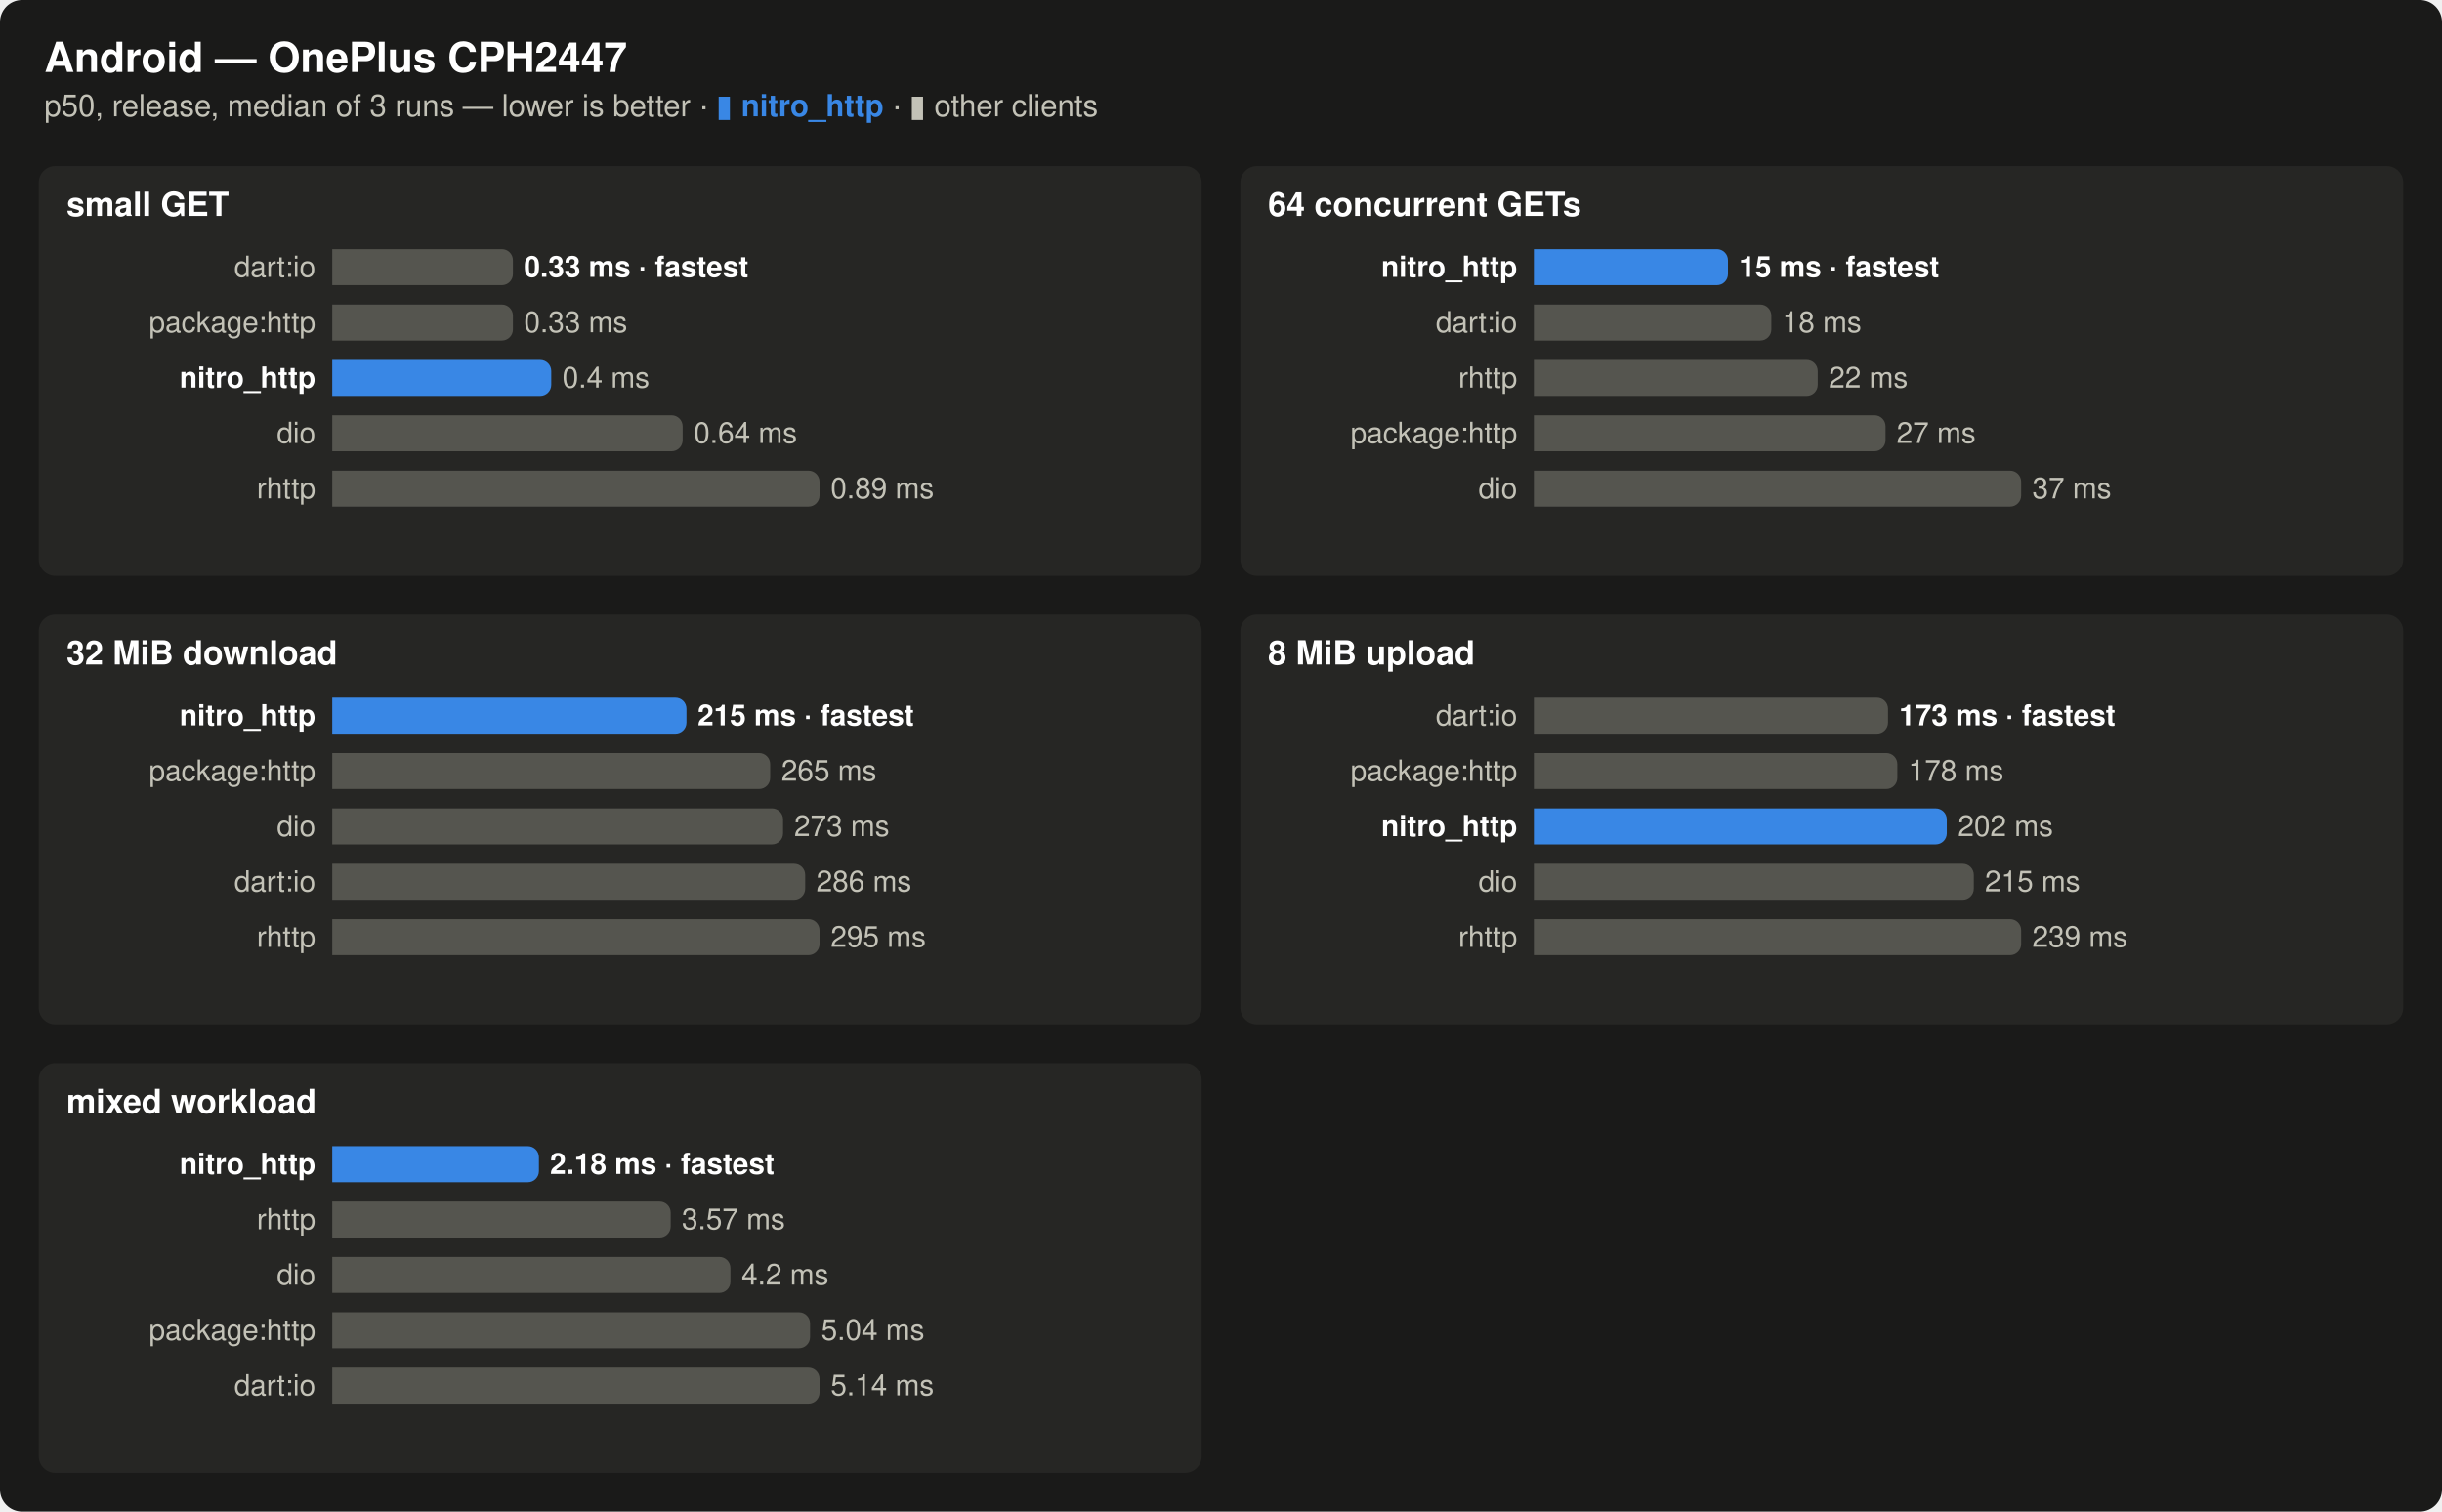
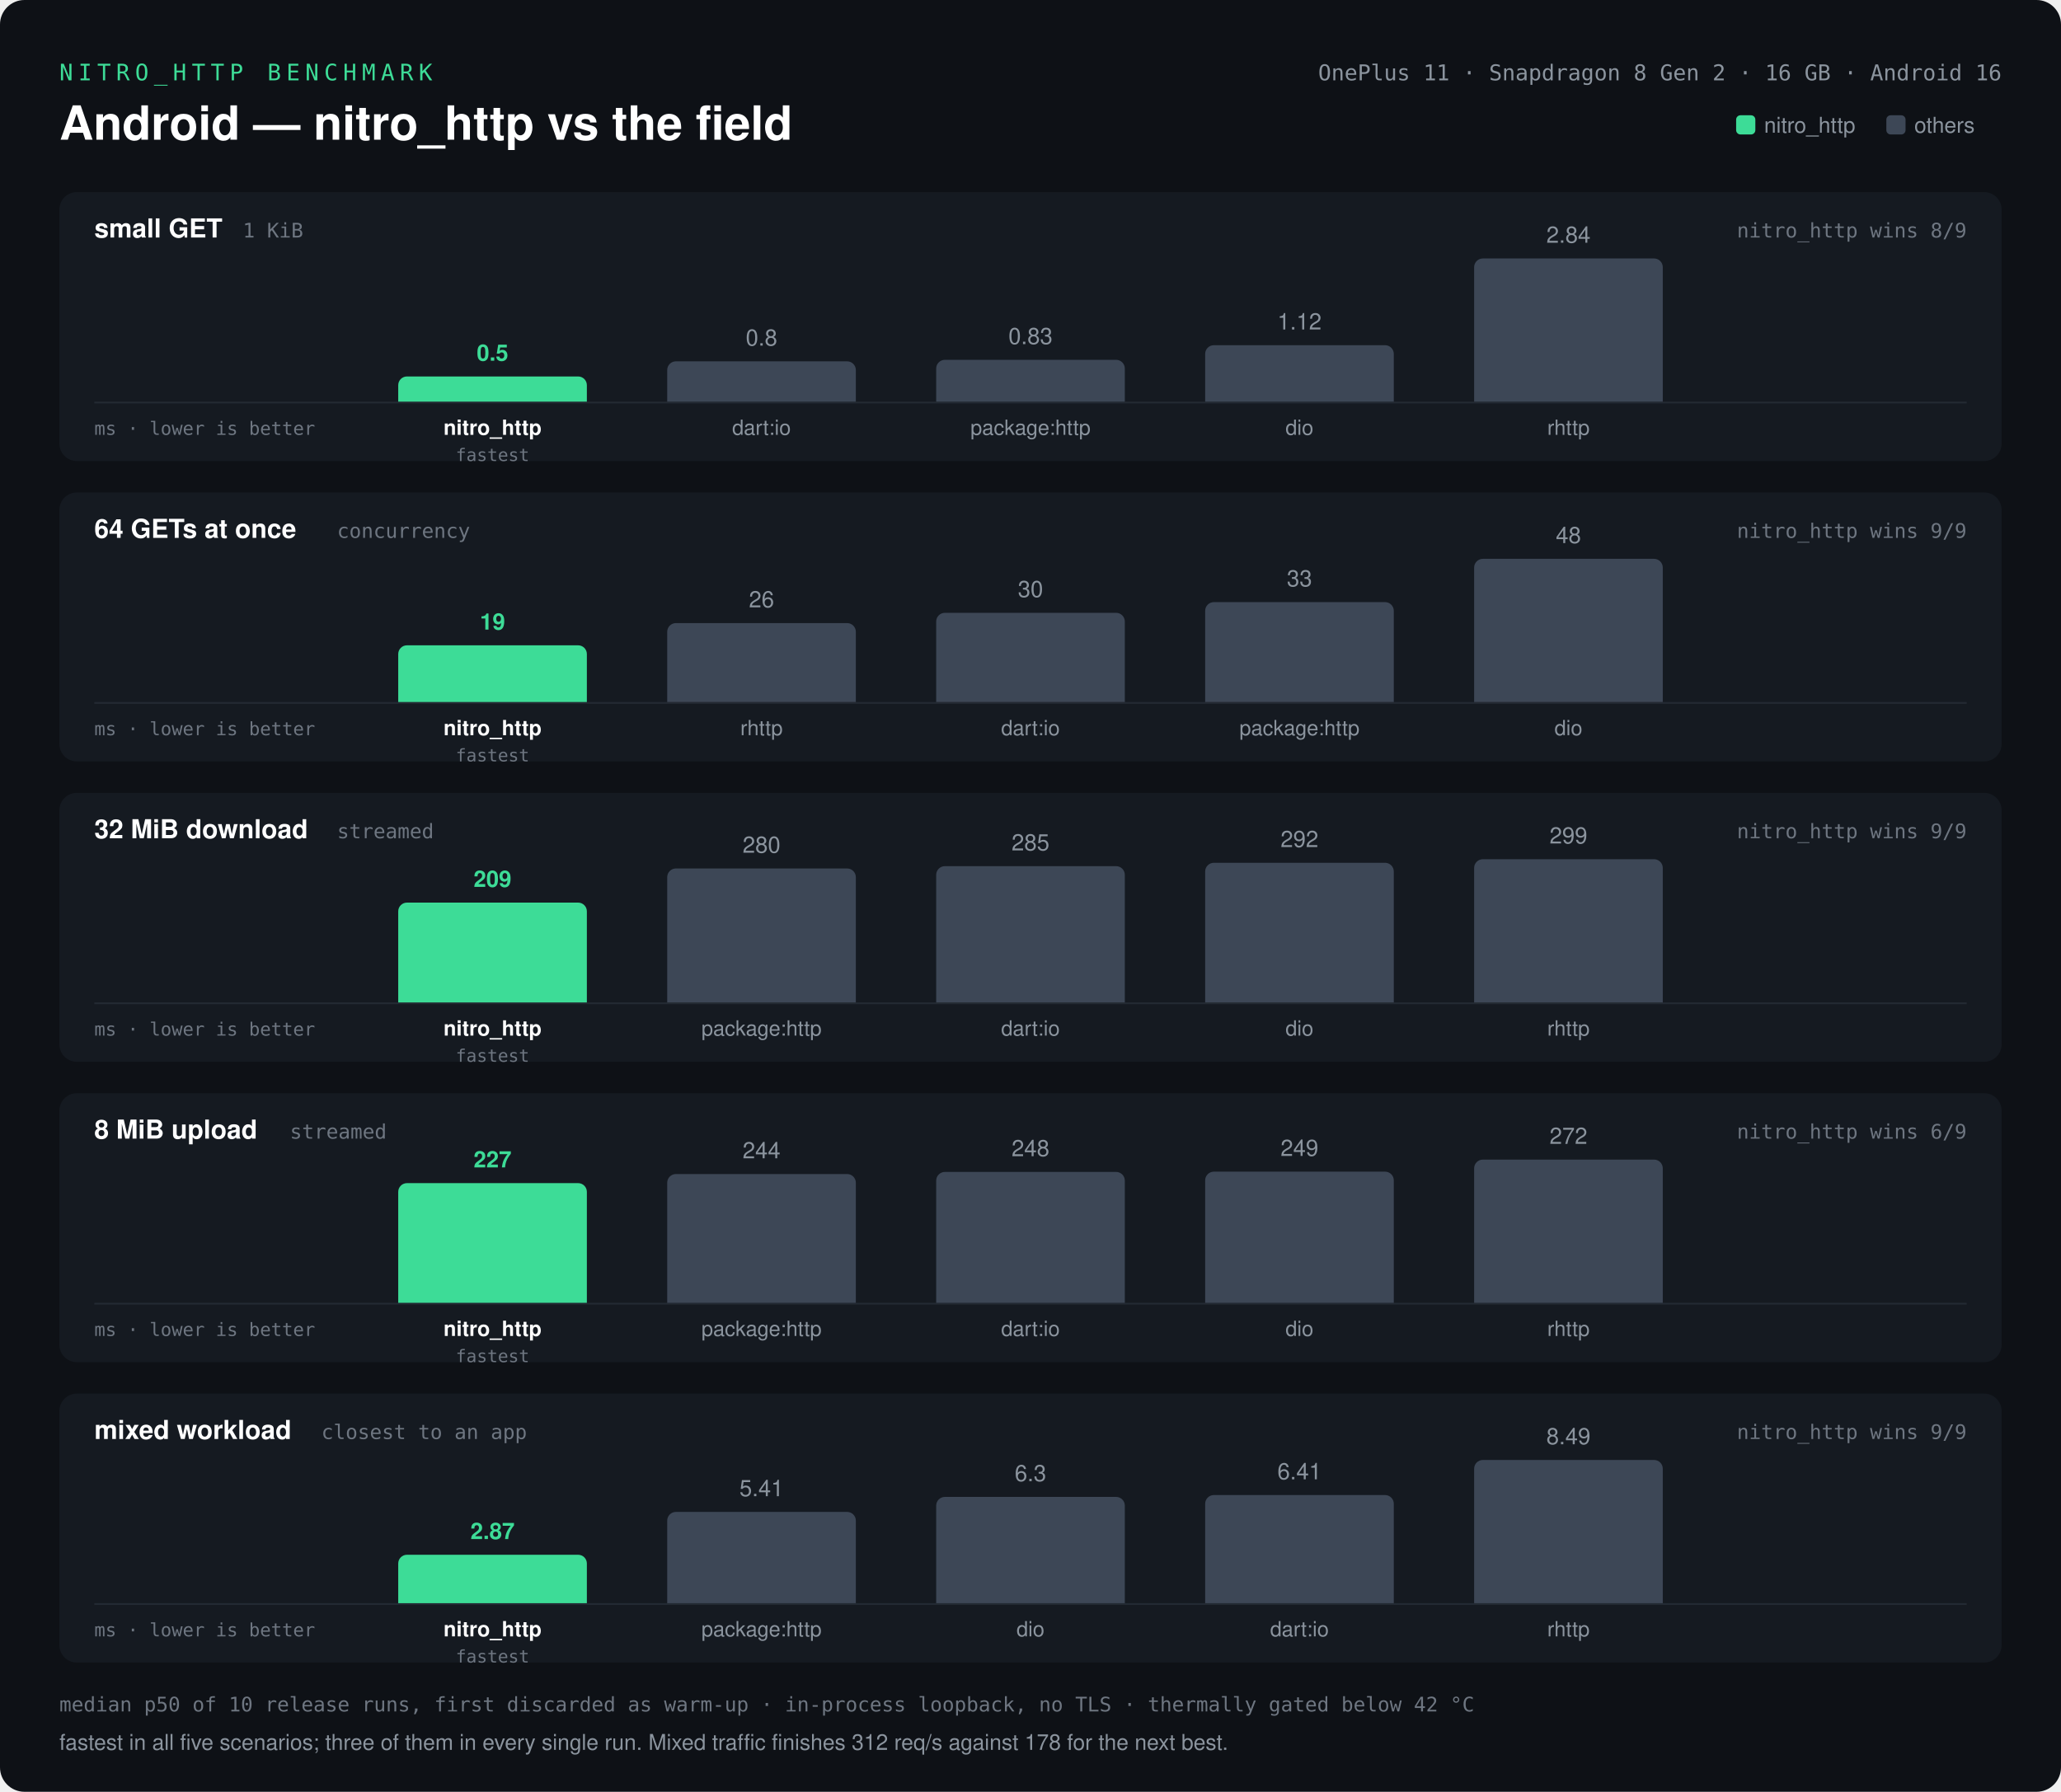
- <svg xmlns="http://www.w3.org/2000/svg" width="882" height="546" viewBox="0 0 882 546" font-family="-apple-system,Segoe UI,Helvetica,Arial,sans-serif">
-   <rect width="882" height="546" fill="#1a1a19" rx="8" />
-   <text x="16" y="26" font-size="15" font-weight="600" fill="#ffffff">Android — OnePlus CPH2447</text>
-   <text x="16" y="42" font-size="11" fill="#c3c2b7">p50, release, median of 3 runs — lower is better · <tspan fill="#3987e5" font-weight="600">▮ nitro_http</tspan> · ▮ other clients</text>
-   <rect x="14" y="60" width="420" height="148" fill="#262624" rx="6" />
-   <text x="24" y="78" font-size="12" font-weight="600" fill="#ffffff">small GET</text>
-   <text x="114" y="100" font-size="10.5" text-anchor="end" fill="#c3c2b7" font-weight="400">dart:io</text>
-   <path d="M120 90 h61.258 a4 4 0 0 1 4 4 v5 a4 4 0 0 1 -4 4 h-61.258 z" fill="#55554f" />
-   <text x="189.258" y="100" font-size="10.5" fill="#ffffff" font-weight="600">0.33 ms · fastest</text>
-   <text x="114" y="120" font-size="10.5" text-anchor="end" fill="#c3c2b7" font-weight="400">package:http</text>
-   <path d="M120 110 h61.258 a4 4 0 0 1 4 4 v5 a4 4 0 0 1 -4 4 h-61.258 z" fill="#55554f" />
-   <text x="189.258" y="120" font-size="10.5" fill="#c3c2b7" font-weight="400">0.33 ms</text>
-   <text x="114" y="140" font-size="10.5" text-anchor="end" fill="#ffffff" font-weight="600">nitro_http</text>
-   <path d="M120 130 h75.101 a4 4 0 0 1 4 4 v5 a4 4 0 0 1 -4 4 h-75.101 z" fill="#3987e5" />
-   <text x="203.101" y="140" font-size="10.5" fill="#c3c2b7" font-weight="400">0.4 ms</text>
-   <text x="114" y="160" font-size="10.5" text-anchor="end" fill="#c3c2b7" font-weight="400">dio</text>
-   <path d="M120 150 h122.562 a4 4 0 0 1 4 4 v5 a4 4 0 0 1 -4 4 h-122.562 z" fill="#55554f" />
-   <text x="250.562" y="160" font-size="10.5" fill="#c3c2b7" font-weight="400">0.64 ms</text>
-   <text x="114" y="180" font-size="10.5" text-anchor="end" fill="#c3c2b7" font-weight="400">rhttp</text>
-   <path d="M120 170 h172.0 a4 4 0 0 1 4 4 v5 a4 4 0 0 1 -4 4 h-172.0 z" fill="#55554f" />
-   <text x="300.0" y="180" font-size="10.5" fill="#c3c2b7" font-weight="400">0.89 ms</text>
-   <rect x="448" y="60" width="420" height="148" fill="#262624" rx="6" />
-   <text x="458" y="78" font-size="12" font-weight="600" fill="#ffffff">64 concurrent GETs</text>
-   <text x="548" y="100" font-size="10.5" text-anchor="end" fill="#ffffff" font-weight="600">nitro_http</text>
-   <path d="M554 90 h66.106 a4 4 0 0 1 4 4 v5 a4 4 0 0 1 -4 4 h-66.106 z" fill="#3987e5" />
-   <text x="628.106" y="100" font-size="10.5" fill="#ffffff" font-weight="600">15 ms · fastest</text>
-   <text x="548" y="120" font-size="10.5" text-anchor="end" fill="#c3c2b7" font-weight="400">dart:io</text>
-   <path d="M554 110 h81.769 a4 4 0 0 1 4 4 v5 a4 4 0 0 1 -4 4 h-81.769 z" fill="#55554f" />
-   <text x="643.769" y="120" font-size="10.5" fill="#c3c2b7" font-weight="400">18 ms</text>
-   <text x="548" y="140" font-size="10.5" text-anchor="end" fill="#c3c2b7" font-weight="400">rhttp</text>
-   <path d="M554 130 h98.524 a4 4 0 0 1 4 4 v5 a4 4 0 0 1 -4 4 h-98.524 z" fill="#55554f" />
-   <text x="660.524" y="140" font-size="10.5" fill="#c3c2b7" font-weight="400">22 ms</text>
-   <text x="548" y="160" font-size="10.5" text-anchor="end" fill="#c3c2b7" font-weight="400">package:http</text>
-   <path d="M554 150 h123.016 a4 4 0 0 1 4 4 v5 a4 4 0 0 1 -4 4 h-123.016 z" fill="#55554f" />
-   <text x="685.016" y="160" font-size="10.5" fill="#c3c2b7" font-weight="400">27 ms</text>
-   <text x="548" y="180" font-size="10.5" text-anchor="end" fill="#c3c2b7" font-weight="400">dio</text>
-   <path d="M554 170 h172.0 a4 4 0 0 1 4 4 v5 a4 4 0 0 1 -4 4 h-172.0 z" fill="#55554f" />
-   <text x="734.0" y="180" font-size="10.5" fill="#c3c2b7" font-weight="400">37 ms</text>
-   <rect x="14" y="222" width="420" height="148" fill="#262624" rx="6" />
-   <text x="24" y="240" font-size="12" font-weight="600" fill="#ffffff">32 MiB download</text>
-   <text x="114" y="262" font-size="10.5" text-anchor="end" fill="#ffffff" font-weight="600">nitro_http</text>
-   <path d="M120 252 h123.943 a4 4 0 0 1 4 4 v5 a4 4 0 0 1 -4 4 h-123.943 z" fill="#3987e5" />
-   <text x="251.943" y="262" font-size="10.5" fill="#ffffff" font-weight="600">215 ms · fastest</text>
-   <text x="114" y="282" font-size="10.5" text-anchor="end" fill="#c3c2b7" font-weight="400">package:http</text>
-   <path d="M120 272 h154.174 a4 4 0 0 1 4 4 v5 a4 4 0 0 1 -4 4 h-154.174 z" fill="#55554f" />
-   <text x="282.174" y="282" font-size="10.5" fill="#c3c2b7" font-weight="400">265 ms</text>
-   <text x="114" y="302" font-size="10.5" text-anchor="end" fill="#c3c2b7" font-weight="400">dio</text>
-   <path d="M120 292 h158.826 a4 4 0 0 1 4 4 v5 a4 4 0 0 1 -4 4 h-158.826 z" fill="#55554f" />
-   <text x="286.826" y="302" font-size="10.5" fill="#c3c2b7" font-weight="400">273 ms</text>
-   <text x="114" y="322" font-size="10.5" text-anchor="end" fill="#c3c2b7" font-weight="400">dart:io</text>
-   <path d="M120 312 h166.817 a4 4 0 0 1 4 4 v5 a4 4 0 0 1 -4 4 h-166.817 z" fill="#55554f" />
-   <text x="294.817" y="322" font-size="10.5" fill="#c3c2b7" font-weight="400">286 ms</text>
-   <text x="114" y="342" font-size="10.5" text-anchor="end" fill="#c3c2b7" font-weight="400">rhttp</text>
-   <path d="M120 332 h172.0 a4 4 0 0 1 4 4 v5 a4 4 0 0 1 -4 4 h-172.0 z" fill="#55554f" />
-   <text x="300.0" y="342" font-size="10.5" fill="#c3c2b7" font-weight="400">295 ms</text>
-   <rect x="448" y="222" width="420" height="148" fill="#262624" rx="6" />
-   <text x="458" y="240" font-size="12" font-weight="600" fill="#ffffff">8 MiB upload</text>
-   <text x="548" y="262" font-size="10.5" text-anchor="end" fill="#c3c2b7" font-weight="400">dart:io</text>
-   <path d="M554 252 h123.91 a4 4 0 0 1 4 4 v5 a4 4 0 0 1 -4 4 h-123.91 z" fill="#55554f" />
-   <text x="685.91" y="262" font-size="10.5" fill="#ffffff" font-weight="600">173 ms · fastest</text>
-   <text x="548" y="282" font-size="10.5" text-anchor="end" fill="#c3c2b7" font-weight="400">package:http</text>
-   <path d="M554 272 h127.279 a4 4 0 0 1 4 4 v5 a4 4 0 0 1 -4 4 h-127.279 z" fill="#55554f" />
-   <text x="689.279" y="282" font-size="10.5" fill="#c3c2b7" font-weight="400">178 ms</text>
-   <text x="548" y="302" font-size="10.5" text-anchor="end" fill="#ffffff" font-weight="600">nitro_http</text>
-   <path d="M554 292 h145.138 a4 4 0 0 1 4 4 v5 a4 4 0 0 1 -4 4 h-145.138 z" fill="#3987e5" />
-   <text x="707.138" y="302" font-size="10.5" fill="#c3c2b7" font-weight="400">202 ms</text>
-   <text x="548" y="322" font-size="10.5" text-anchor="end" fill="#c3c2b7" font-weight="400">dio</text>
-   <path d="M554 312 h154.893 a4 4 0 0 1 4 4 v5 a4 4 0 0 1 -4 4 h-154.893 z" fill="#55554f" />
-   <text x="716.893" y="322" font-size="10.5" fill="#c3c2b7" font-weight="400">215 ms</text>
-   <text x="548" y="342" font-size="10.5" text-anchor="end" fill="#c3c2b7" font-weight="400">rhttp</text>
-   <path d="M554 332 h172.0 a4 4 0 0 1 4 4 v5 a4 4 0 0 1 -4 4 h-172.0 z" fill="#55554f" />
-   <text x="734.0" y="342" font-size="10.5" fill="#c3c2b7" font-weight="400">239 ms</text>
-   <rect x="14" y="384" width="420" height="148" fill="#262624" rx="6" />
-   <text x="24" y="402" font-size="12" font-weight="600" fill="#ffffff">mixed workload</text>
-   <text x="114" y="424" font-size="10.5" text-anchor="end" fill="#ffffff" font-weight="600">nitro_http</text>
-   <path d="M120 414 h70.646 a4 4 0 0 1 4 4 v5 a4 4 0 0 1 -4 4 h-70.646 z" fill="#3987e5" />
-   <text x="198.646" y="424" font-size="10.5" fill="#ffffff" font-weight="600">2.18 ms · fastest</text>
-   <text x="114" y="444" font-size="10.5" text-anchor="end" fill="#c3c2b7" font-weight="400">rhttp</text>
-   <path d="M120 434 h118.241 a4 4 0 0 1 4 4 v5 a4 4 0 0 1 -4 4 h-118.241 z" fill="#55554f" />
-   <text x="246.241" y="444" font-size="10.5" fill="#c3c2b7" font-weight="400">3.57 ms</text>
-   <text x="114" y="464" font-size="10.5" text-anchor="end" fill="#c3c2b7" font-weight="400">dio</text>
-   <path d="M120 454 h139.813 a4 4 0 0 1 4 4 v5 a4 4 0 0 1 -4 4 h-139.813 z" fill="#55554f" />
-   <text x="267.813" y="464" font-size="10.5" fill="#c3c2b7" font-weight="400">4.2 ms</text>
-   <text x="114" y="484" font-size="10.5" text-anchor="end" fill="#c3c2b7" font-weight="400">package:http</text>
-   <path d="M120 474 h168.576 a4 4 0 0 1 4 4 v5 a4 4 0 0 1 -4 4 h-168.576 z" fill="#55554f" />
-   <text x="296.576" y="484" font-size="10.5" fill="#c3c2b7" font-weight="400">5.04 ms</text>
-   <text x="114" y="504" font-size="10.5" text-anchor="end" fill="#c3c2b7" font-weight="400">dart:io</text>
-   <path d="M120 494 h172.0 a4 4 0 0 1 4 4 v5 a4 4 0 0 1 -4 4 h-172.0 z" fill="#55554f" />
-   <text x="300.0" y="504" font-size="10.5" fill="#c3c2b7" font-weight="400">5.14 ms</text>
+ <svg xmlns="http://www.w3.org/2000/svg" width="1180" height="1026" viewBox="0 0 1180 1026" font-family="-apple-system,Segoe UI,Helvetica,Arial,sans-serif">
+   <rect width="1180" height="1026" fill="#0e1116" rx="14" />
+   <text x="34" y="46" font-family="ui-monospace,SFMono-Regular,Menlo,monospace" font-size="13" letter-spacing="3" fill="#3ddc97">NITRO_HTTP BENCHMARK</text>
+   <text x="34" y="80" font-size="27" font-weight="700" fill="#ffffff">Android — nitro_http vs the field</text>
+   <text x="1146" y="46" font-family="ui-monospace,SFMono-Regular,Menlo,monospace" font-size="12.5" text-anchor="end" fill="#8b949e">OnePlus 11 · Snapdragon 8 Gen 2 · 16 GB · Android 16</text>
+   <rect x="994" y="66" width="11" height="11" rx="2.5" fill="#3ddc97" />
+   <text x="1010" y="76" font-size="12.5" fill="#8b949e">nitro_http</text>
+   <rect x="1080" y="66" width="11" height="11" rx="2.5" fill="#3d4756" />
+   <text x="1096" y="76" font-size="12.5" fill="#8b949e">others</text>
+   <rect x="34" y="110" width="1112" height="154" fill="#151a21" rx="10" />
+   <text x="54" y="136" font-size="15" font-weight="600" fill="#ffffff">small GET</text>
+   <text x="139" y="136" font-family="ui-monospace,SFMono-Regular,Menlo,monospace" font-size="11.5" fill="#6e7681">1 KiB</text>
+   <text x="1126" y="136" font-family="ui-monospace,SFMono-Regular,Menlo,monospace" font-size="11.5" text-anchor="end" fill="#6e7681">nitro_http wins 8/9</text>
+   <line x1="54" y1="230.5" x2="1126" y2="230.5" stroke="#232a33" stroke-width="1" />
+   <path d="M228.0 230 v-9.437 a5 5 0 0 1 5 -5 h98 a5 5 0 0 1 5 5 v9.437 z" fill="#3ddc97" />
+   <text x="282.0" y="206.563" font-size="13" text-anchor="middle" font-weight="700" fill="#3ddc97">0.5</text>
+   <text x="282.0" y="249" font-size="12" text-anchor="middle" font-weight="700" fill="#ffffff">nitro_http</text>
+   <text x="282.0" y="264" font-family="ui-monospace,SFMono-Regular,Menlo,monospace" font-size="10" text-anchor="middle" fill="#6e7681">fastest</text>
+   <path d="M382.0 230 v-18.099 a5 5 0 0 1 5 -5 h98 a5 5 0 0 1 5 5 v18.099 z" fill="#3d4756" />
+   <text x="436.0" y="197.901" font-size="13" text-anchor="middle" font-weight="500" fill="#8b949e">0.8</text>
+   <text x="436.0" y="249" font-size="12" text-anchor="middle" font-weight="400" fill="#8b949e">dart:io</text>
+   <path d="M536.0 230 v-18.965 a5 5 0 0 1 5 -5 h98 a5 5 0 0 1 5 5 v18.965 z" fill="#3d4756" />
+   <text x="590.0" y="197.035" font-size="13" text-anchor="middle" font-weight="500" fill="#8b949e">0.83</text>
+   <text x="590.0" y="249" font-size="12" text-anchor="middle" font-weight="400" fill="#8b949e">package:http</text>
+   <path d="M690.0 230 v-27.338 a5 5 0 0 1 5 -5 h98 a5 5 0 0 1 5 5 v27.338 z" fill="#3d4756" />
+   <text x="744.0" y="188.662" font-size="13" text-anchor="middle" font-weight="500" fill="#8b949e">1.12</text>
+   <text x="744.0" y="249" font-size="12" text-anchor="middle" font-weight="400" fill="#8b949e">dio</text>
+   <path d="M844.0 230 v-77.0 a5 5 0 0 1 5 -5 h98 a5 5 0 0 1 5 5 v77.0 z" fill="#3d4756" />
+   <text x="898.0" y="139.0" font-size="13" text-anchor="middle" font-weight="500" fill="#8b949e">2.84</text>
+   <text x="898.0" y="249" font-size="12" text-anchor="middle" font-weight="400" fill="#8b949e">rhttp</text>
+   <text x="54" y="249" font-family="ui-monospace,SFMono-Regular,Menlo,monospace" font-size="10.5" fill="#6e7681">ms · lower is better</text>
+   <rect x="34" y="282" width="1112" height="154" fill="#151a21" rx="10" />
+   <text x="54" y="308" font-size="15" font-weight="600" fill="#ffffff">64 GETs at once</text>
+   <text x="193" y="308" font-family="ui-monospace,SFMono-Regular,Menlo,monospace" font-size="11.5" fill="#6e7681">concurrency</text>
+   <text x="1126" y="308" font-family="ui-monospace,SFMono-Regular,Menlo,monospace" font-size="11.5" text-anchor="end" fill="#6e7681">nitro_http wins 9/9</text>
+   <line x1="54" y1="402.5" x2="1126" y2="402.5" stroke="#232a33" stroke-width="1" />
+   <path d="M228.0 402 v-27.484 a5 5 0 0 1 5 -5 h98 a5 5 0 0 1 5 5 v27.484 z" fill="#3ddc97" />
+   <text x="282.0" y="360.516" font-size="13" text-anchor="middle" font-weight="700" fill="#3ddc97">19</text>
+   <text x="282.0" y="421" font-size="12" text-anchor="middle" font-weight="700" fill="#ffffff">nitro_http</text>
+   <text x="282.0" y="436" font-family="ui-monospace,SFMono-Regular,Menlo,monospace" font-size="10" text-anchor="middle" fill="#6e7681">fastest</text>
+   <path d="M382.0 402 v-40.211 a5 5 0 0 1 5 -5 h98 a5 5 0 0 1 5 5 v40.211 z" fill="#3d4756" />
+   <text x="436.0" y="347.789" font-size="13" text-anchor="middle" font-weight="500" fill="#8b949e">26</text>
+   <text x="436.0" y="421" font-size="12" text-anchor="middle" font-weight="400" fill="#8b949e">rhttp</text>
+   <path d="M536.0 402 v-46.093 a5 5 0 0 1 5 -5 h98 a5 5 0 0 1 5 5 v46.093 z" fill="#3d4756" />
+   <text x="590.0" y="341.907" font-size="13" text-anchor="middle" font-weight="500" fill="#8b949e">30</text>
+   <text x="590.0" y="421" font-size="12" text-anchor="middle" font-weight="400" fill="#8b949e">dart:io</text>
+   <path d="M690.0 402 v-52.216 a5 5 0 0 1 5 -5 h98 a5 5 0 0 1 5 5 v52.216 z" fill="#3d4756" />
+   <text x="744.0" y="335.784" font-size="13" text-anchor="middle" font-weight="500" fill="#8b949e">33</text>
+   <text x="744.0" y="421" font-size="12" text-anchor="middle" font-weight="400" fill="#8b949e">package:http</text>
+   <path d="M844.0 402 v-77.0 a5 5 0 0 1 5 -5 h98 a5 5 0 0 1 5 5 v77.0 z" fill="#3d4756" />
+   <text x="898.0" y="311.0" font-size="13" text-anchor="middle" font-weight="500" fill="#8b949e">48</text>
+   <text x="898.0" y="421" font-size="12" text-anchor="middle" font-weight="400" fill="#8b949e">dio</text>
+   <text x="54" y="421" font-family="ui-monospace,SFMono-Regular,Menlo,monospace" font-size="10.5" fill="#6e7681">ms · lower is better</text>
+   <rect x="34" y="454" width="1112" height="154" fill="#151a21" rx="10" />
+   <text x="54" y="480" font-size="15" font-weight="600" fill="#ffffff">32 MiB download</text>
+   <text x="193" y="480" font-family="ui-monospace,SFMono-Regular,Menlo,monospace" font-size="11.5" fill="#6e7681">streamed</text>
+   <text x="1126" y="480" font-family="ui-monospace,SFMono-Regular,Menlo,monospace" font-size="11.5" text-anchor="end" fill="#6e7681">nitro_http wins 9/9</text>
+   <line x1="54" y1="574.5" x2="1126" y2="574.5" stroke="#232a33" stroke-width="1" />
+   <path d="M228.0 574 v-52.156 a5 5 0 0 1 5 -5 h98 a5 5 0 0 1 5 5 v52.156 z" fill="#3ddc97" />
+   <text x="282.0" y="507.844" font-size="13" text-anchor="middle" font-weight="700" fill="#3ddc97">209</text>
+   <text x="282.0" y="593" font-size="12" text-anchor="middle" font-weight="700" fill="#ffffff">nitro_http</text>
+   <text x="282.0" y="608" font-family="ui-monospace,SFMono-Regular,Menlo,monospace" font-size="10" text-anchor="middle" fill="#6e7681">fastest</text>
+   <path d="M382.0 574 v-71.704 a5 5 0 0 1 5 -5 h98 a5 5 0 0 1 5 5 v71.704 z" fill="#3d4756" />
+   <text x="436.0" y="488.296" font-size="13" text-anchor="middle" font-weight="500" fill="#8b949e">280</text>
+   <text x="436.0" y="593" font-size="12" text-anchor="middle" font-weight="400" fill="#8b949e">package:http</text>
+   <path d="M536.0 574 v-73.031 a5 5 0 0 1 5 -5 h98 a5 5 0 0 1 5 5 v73.031 z" fill="#3d4756" />
+   <text x="590.0" y="486.969" font-size="13" text-anchor="middle" font-weight="500" fill="#8b949e">285</text>
+   <text x="590.0" y="593" font-size="12" text-anchor="middle" font-weight="400" fill="#8b949e">dart:io</text>
+   <path d="M690.0 574 v-74.955 a5 5 0 0 1 5 -5 h98 a5 5 0 0 1 5 5 v74.955 z" fill="#3d4756" />
+   <text x="744.0" y="485.045" font-size="13" text-anchor="middle" font-weight="500" fill="#8b949e">292</text>
+   <text x="744.0" y="593" font-size="12" text-anchor="middle" font-weight="400" fill="#8b949e">dio</text>
+   <path d="M844.0 574 v-77.0 a5 5 0 0 1 5 -5 h98 a5 5 0 0 1 5 5 v77.0 z" fill="#3d4756" />
+   <text x="898.0" y="483.0" font-size="13" text-anchor="middle" font-weight="500" fill="#8b949e">299</text>
+   <text x="898.0" y="593" font-size="12" text-anchor="middle" font-weight="400" fill="#8b949e">rhttp</text>
+   <text x="54" y="593" font-family="ui-monospace,SFMono-Regular,Menlo,monospace" font-size="10.5" fill="#6e7681">ms · lower is better</text>
+   <rect x="34" y="626" width="1112" height="154" fill="#151a21" rx="10" />
+   <text x="54" y="652" font-size="15" font-weight="600" fill="#ffffff">8 MiB upload</text>
+   <text x="166" y="652" font-family="ui-monospace,SFMono-Regular,Menlo,monospace" font-size="11.5" fill="#6e7681">streamed</text>
+   <text x="1126" y="652" font-family="ui-monospace,SFMono-Regular,Menlo,monospace" font-size="11.5" text-anchor="end" fill="#6e7681">nitro_http wins 6/9</text>
+   <line x1="54" y1="746.5" x2="1126" y2="746.5" stroke="#232a33" stroke-width="1" />
+   <path d="M228.0 746 v-63.522 a5 5 0 0 1 5 -5 h98 a5 5 0 0 1 5 5 v63.522 z" fill="#3ddc97" />
+   <text x="282.0" y="668.478" font-size="13" text-anchor="middle" font-weight="700" fill="#3ddc97">227</text>
+   <text x="282.0" y="765" font-size="12" text-anchor="middle" font-weight="700" fill="#ffffff">nitro_http</text>
+   <text x="282.0" y="780" font-family="ui-monospace,SFMono-Regular,Menlo,monospace" font-size="10" text-anchor="middle" fill="#6e7681">fastest</text>
+   <path d="M382.0 746 v-68.729 a5 5 0 0 1 5 -5 h98 a5 5 0 0 1 5 5 v68.729 z" fill="#3d4756" />
+   <text x="436.0" y="663.271" font-size="13" text-anchor="middle" font-weight="500" fill="#8b949e">244</text>
+   <text x="436.0" y="765" font-size="12" text-anchor="middle" font-weight="400" fill="#8b949e">package:http</text>
+   <path d="M536.0 746 v-69.938 a5 5 0 0 1 5 -5 h98 a5 5 0 0 1 5 5 v69.938 z" fill="#3d4756" />
+   <text x="590.0" y="662.062" font-size="13" text-anchor="middle" font-weight="500" fill="#8b949e">248</text>
+   <text x="590.0" y="765" font-size="12" text-anchor="middle" font-weight="400" fill="#8b949e">dart:io</text>
+   <path d="M690.0 746 v-70.095 a5 5 0 0 1 5 -5 h98 a5 5 0 0 1 5 5 v70.095 z" fill="#3d4756" />
+   <text x="744.0" y="661.905" font-size="13" text-anchor="middle" font-weight="500" fill="#8b949e">249</text>
+   <text x="744.0" y="765" font-size="12" text-anchor="middle" font-weight="400" fill="#8b949e">dio</text>
+   <path d="M844.0 746 v-77.0 a5 5 0 0 1 5 -5 h98 a5 5 0 0 1 5 5 v77.0 z" fill="#3d4756" />
+   <text x="898.0" y="655.0" font-size="13" text-anchor="middle" font-weight="500" fill="#8b949e">272</text>
+   <text x="898.0" y="765" font-size="12" text-anchor="middle" font-weight="400" fill="#8b949e">rhttp</text>
+   <text x="54" y="765" font-family="ui-monospace,SFMono-Regular,Menlo,monospace" font-size="10.5" fill="#6e7681">ms · lower is better</text>
+   <rect x="34" y="798" width="1112" height="154" fill="#151a21" rx="10" />
+   <text x="54" y="824" font-size="15" font-weight="600" fill="#ffffff">mixed workload</text>
+   <text x="184" y="824" font-family="ui-monospace,SFMono-Regular,Menlo,monospace" font-size="11.5" fill="#6e7681">closest to an app</text>
+   <text x="1126" y="824" font-family="ui-monospace,SFMono-Regular,Menlo,monospace" font-size="11.5" text-anchor="end" fill="#6e7681">nitro_http wins 9/9</text>
+   <line x1="54" y1="918.5" x2="1126" y2="918.5" stroke="#232a33" stroke-width="1" />
+   <path d="M228.0 918 v-22.72 a5 5 0 0 1 5 -5 h98 a5 5 0 0 1 5 5 v22.72 z" fill="#3ddc97" />
+   <text x="282.0" y="881.28" font-size="13" text-anchor="middle" font-weight="700" fill="#3ddc97">2.87</text>
+   <text x="282.0" y="937" font-size="12" text-anchor="middle" font-weight="700" fill="#ffffff">nitro_http</text>
+   <text x="282.0" y="952" font-family="ui-monospace,SFMono-Regular,Menlo,monospace" font-size="10" text-anchor="middle" fill="#6e7681">fastest</text>
+   <path d="M382.0 918 v-47.252 a5 5 0 0 1 5 -5 h98 a5 5 0 0 1 5 5 v47.252 z" fill="#3d4756" />
+   <text x="436.0" y="856.748" font-size="13" text-anchor="middle" font-weight="500" fill="#8b949e">5.41</text>
+   <text x="436.0" y="937" font-size="12" text-anchor="middle" font-weight="400" fill="#8b949e">package:http</text>
+   <path d="M536.0 918 v-55.848 a5 5 0 0 1 5 -5 h98 a5 5 0 0 1 5 5 v55.848 z" fill="#3d4756" />
+   <text x="590.0" y="848.152" font-size="13" text-anchor="middle" font-weight="500" fill="#8b949e">6.3</text>
+   <text x="590.0" y="937" font-size="12" text-anchor="middle" font-weight="400" fill="#8b949e">dio</text>
+   <path d="M690.0 918 v-56.91 a5 5 0 0 1 5 -5 h98 a5 5 0 0 1 5 5 v56.91 z" fill="#3d4756" />
+   <text x="744.0" y="847.09" font-size="13" text-anchor="middle" font-weight="500" fill="#8b949e">6.41</text>
+   <text x="744.0" y="937" font-size="12" text-anchor="middle" font-weight="400" fill="#8b949e">dart:io</text>
+   <path d="M844.0 918 v-77.0 a5 5 0 0 1 5 -5 h98 a5 5 0 0 1 5 5 v77.0 z" fill="#3d4756" />
+   <text x="898.0" y="827.0" font-size="13" text-anchor="middle" font-weight="500" fill="#8b949e">8.49</text>
+   <text x="898.0" y="937" font-size="12" text-anchor="middle" font-weight="400" fill="#8b949e">rhttp</text>
+   <text x="54" y="937" font-family="ui-monospace,SFMono-Regular,Menlo,monospace" font-size="10.5" fill="#6e7681">ms · lower is better</text>
+   <text x="34" y="980" font-family="ui-monospace,SFMono-Regular,Menlo,monospace" font-size="11.5" fill="#6e7681">median p50 of 10 release runs, first discarded as warm-up · in-process loopback, no TLS · thermally gated below 42 °C</text>
+   <text x="34" y="1002" font-size="12.5" fill="#8b949e">fastest in all five scenarios; three of them in every single run. Mixed traffic finishes 312 req/s against 178 for the next best.</text>
</svg>
